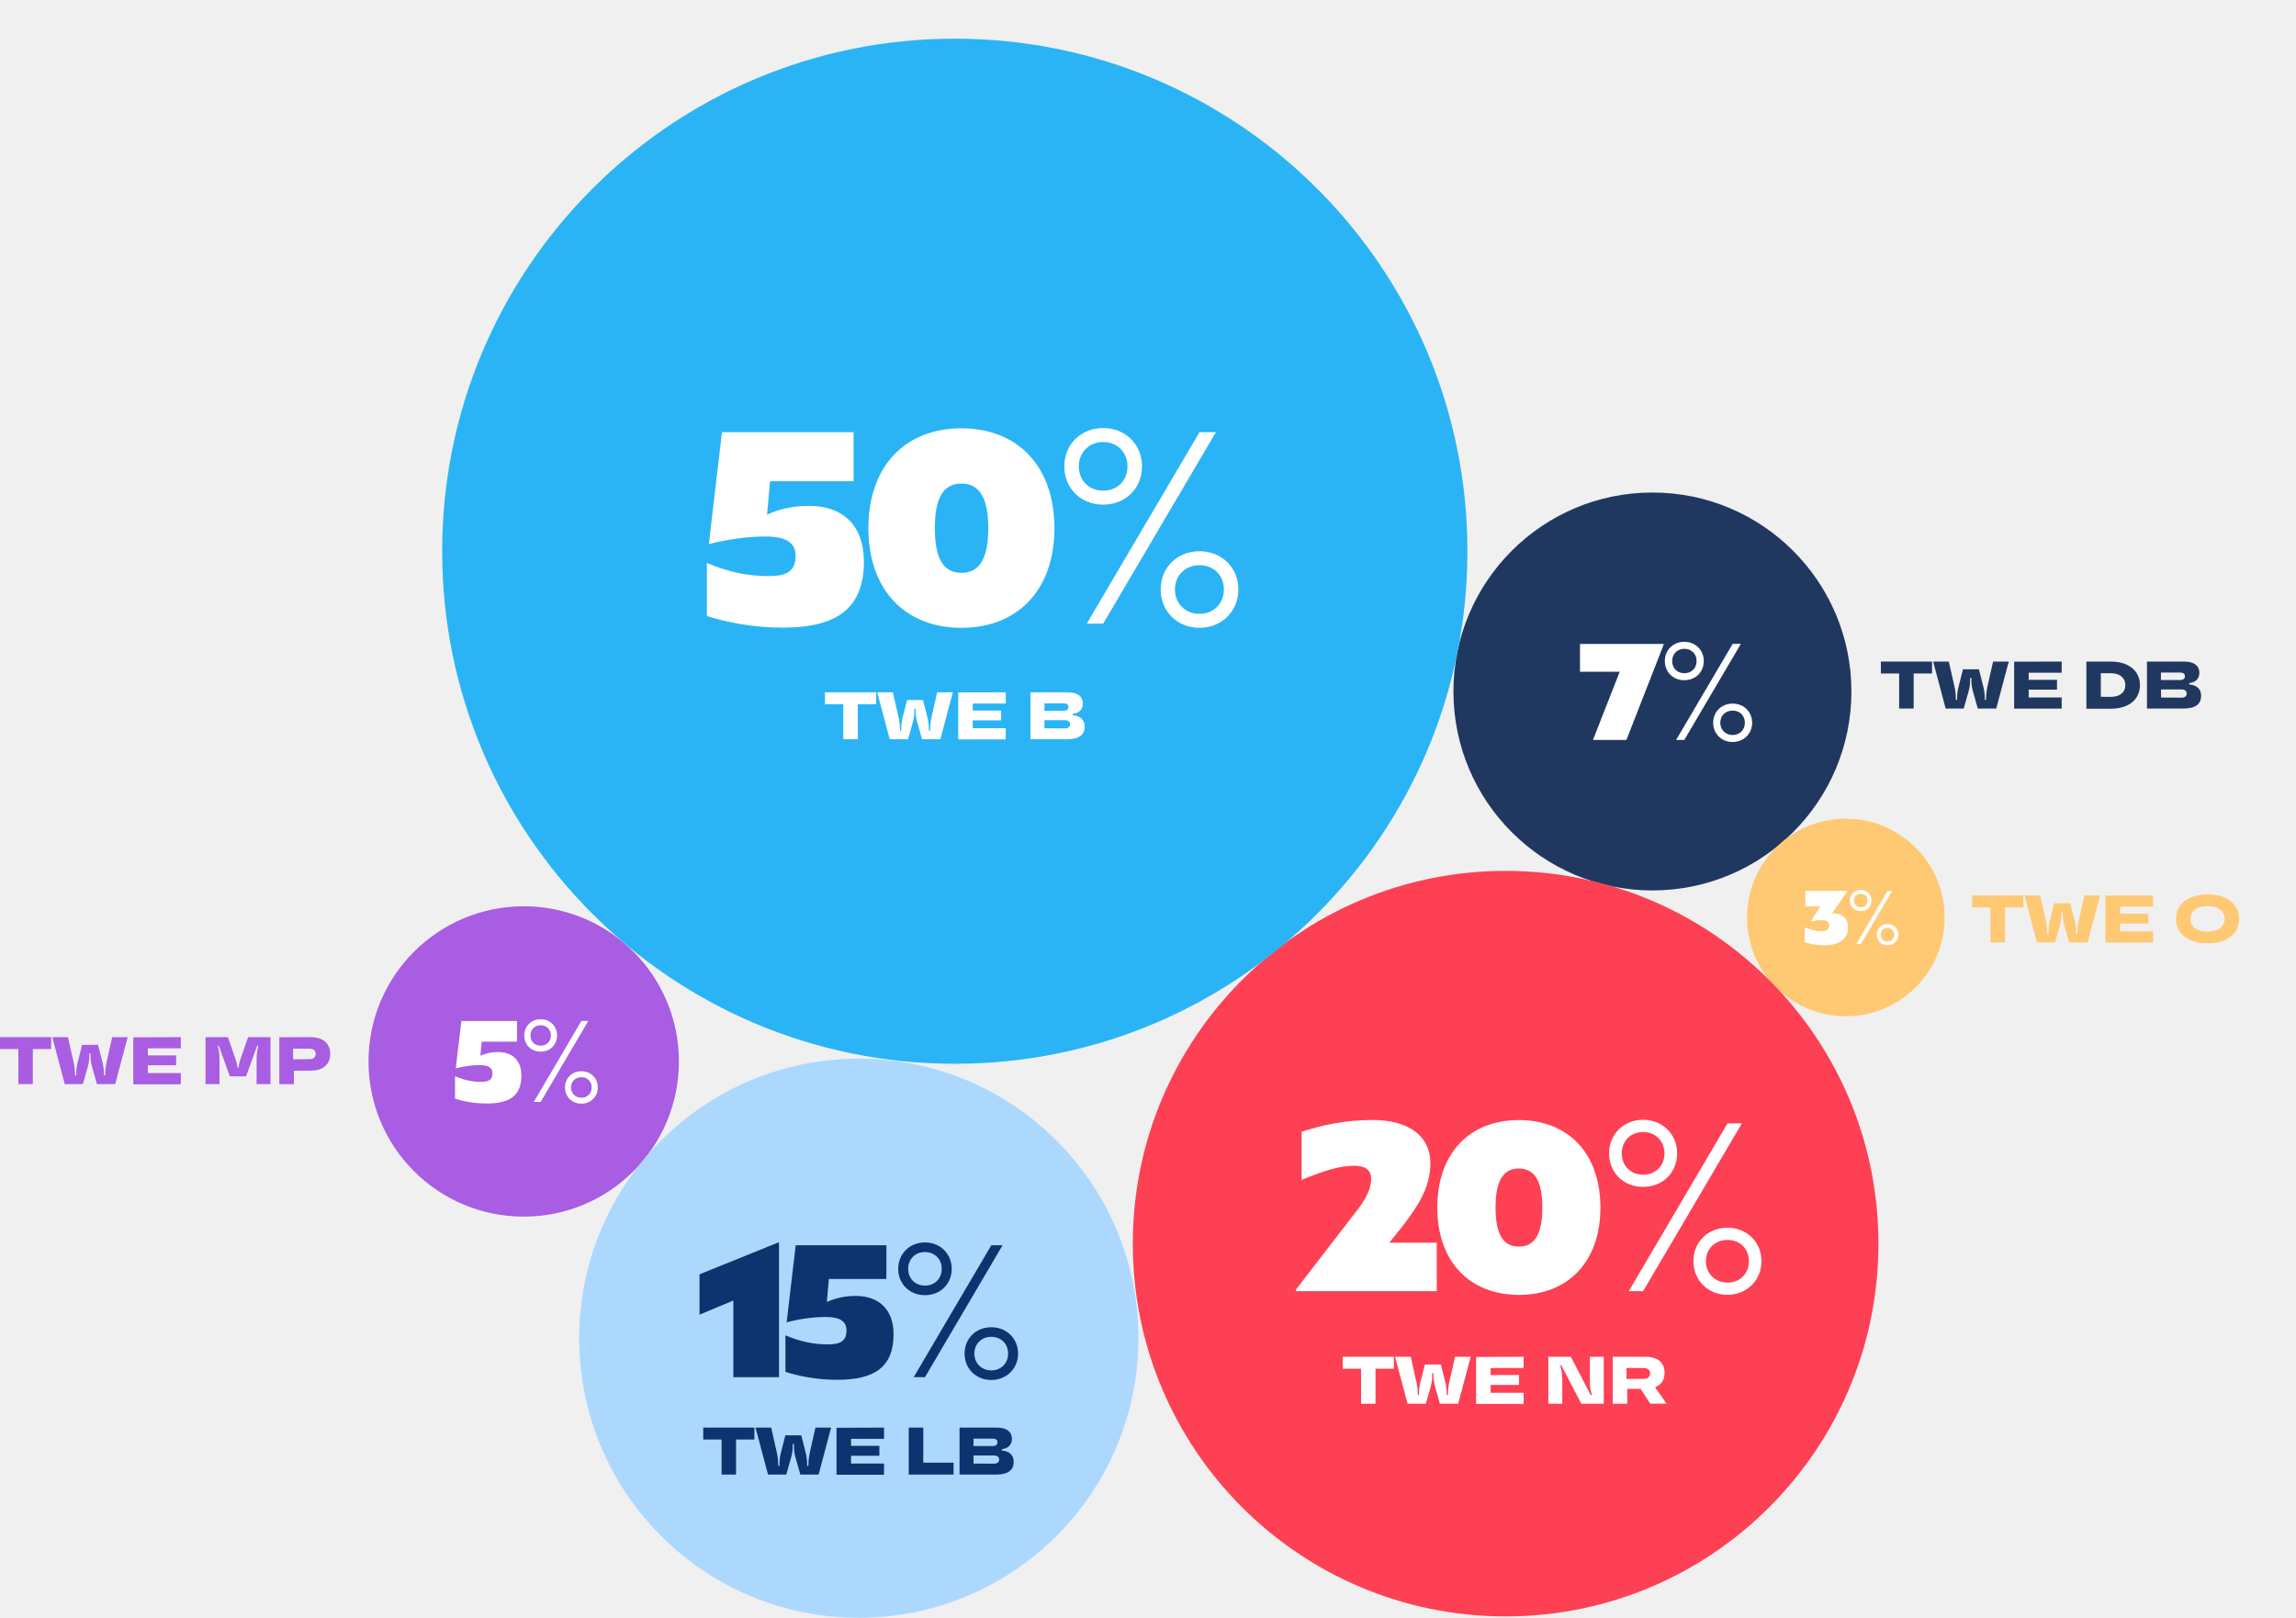
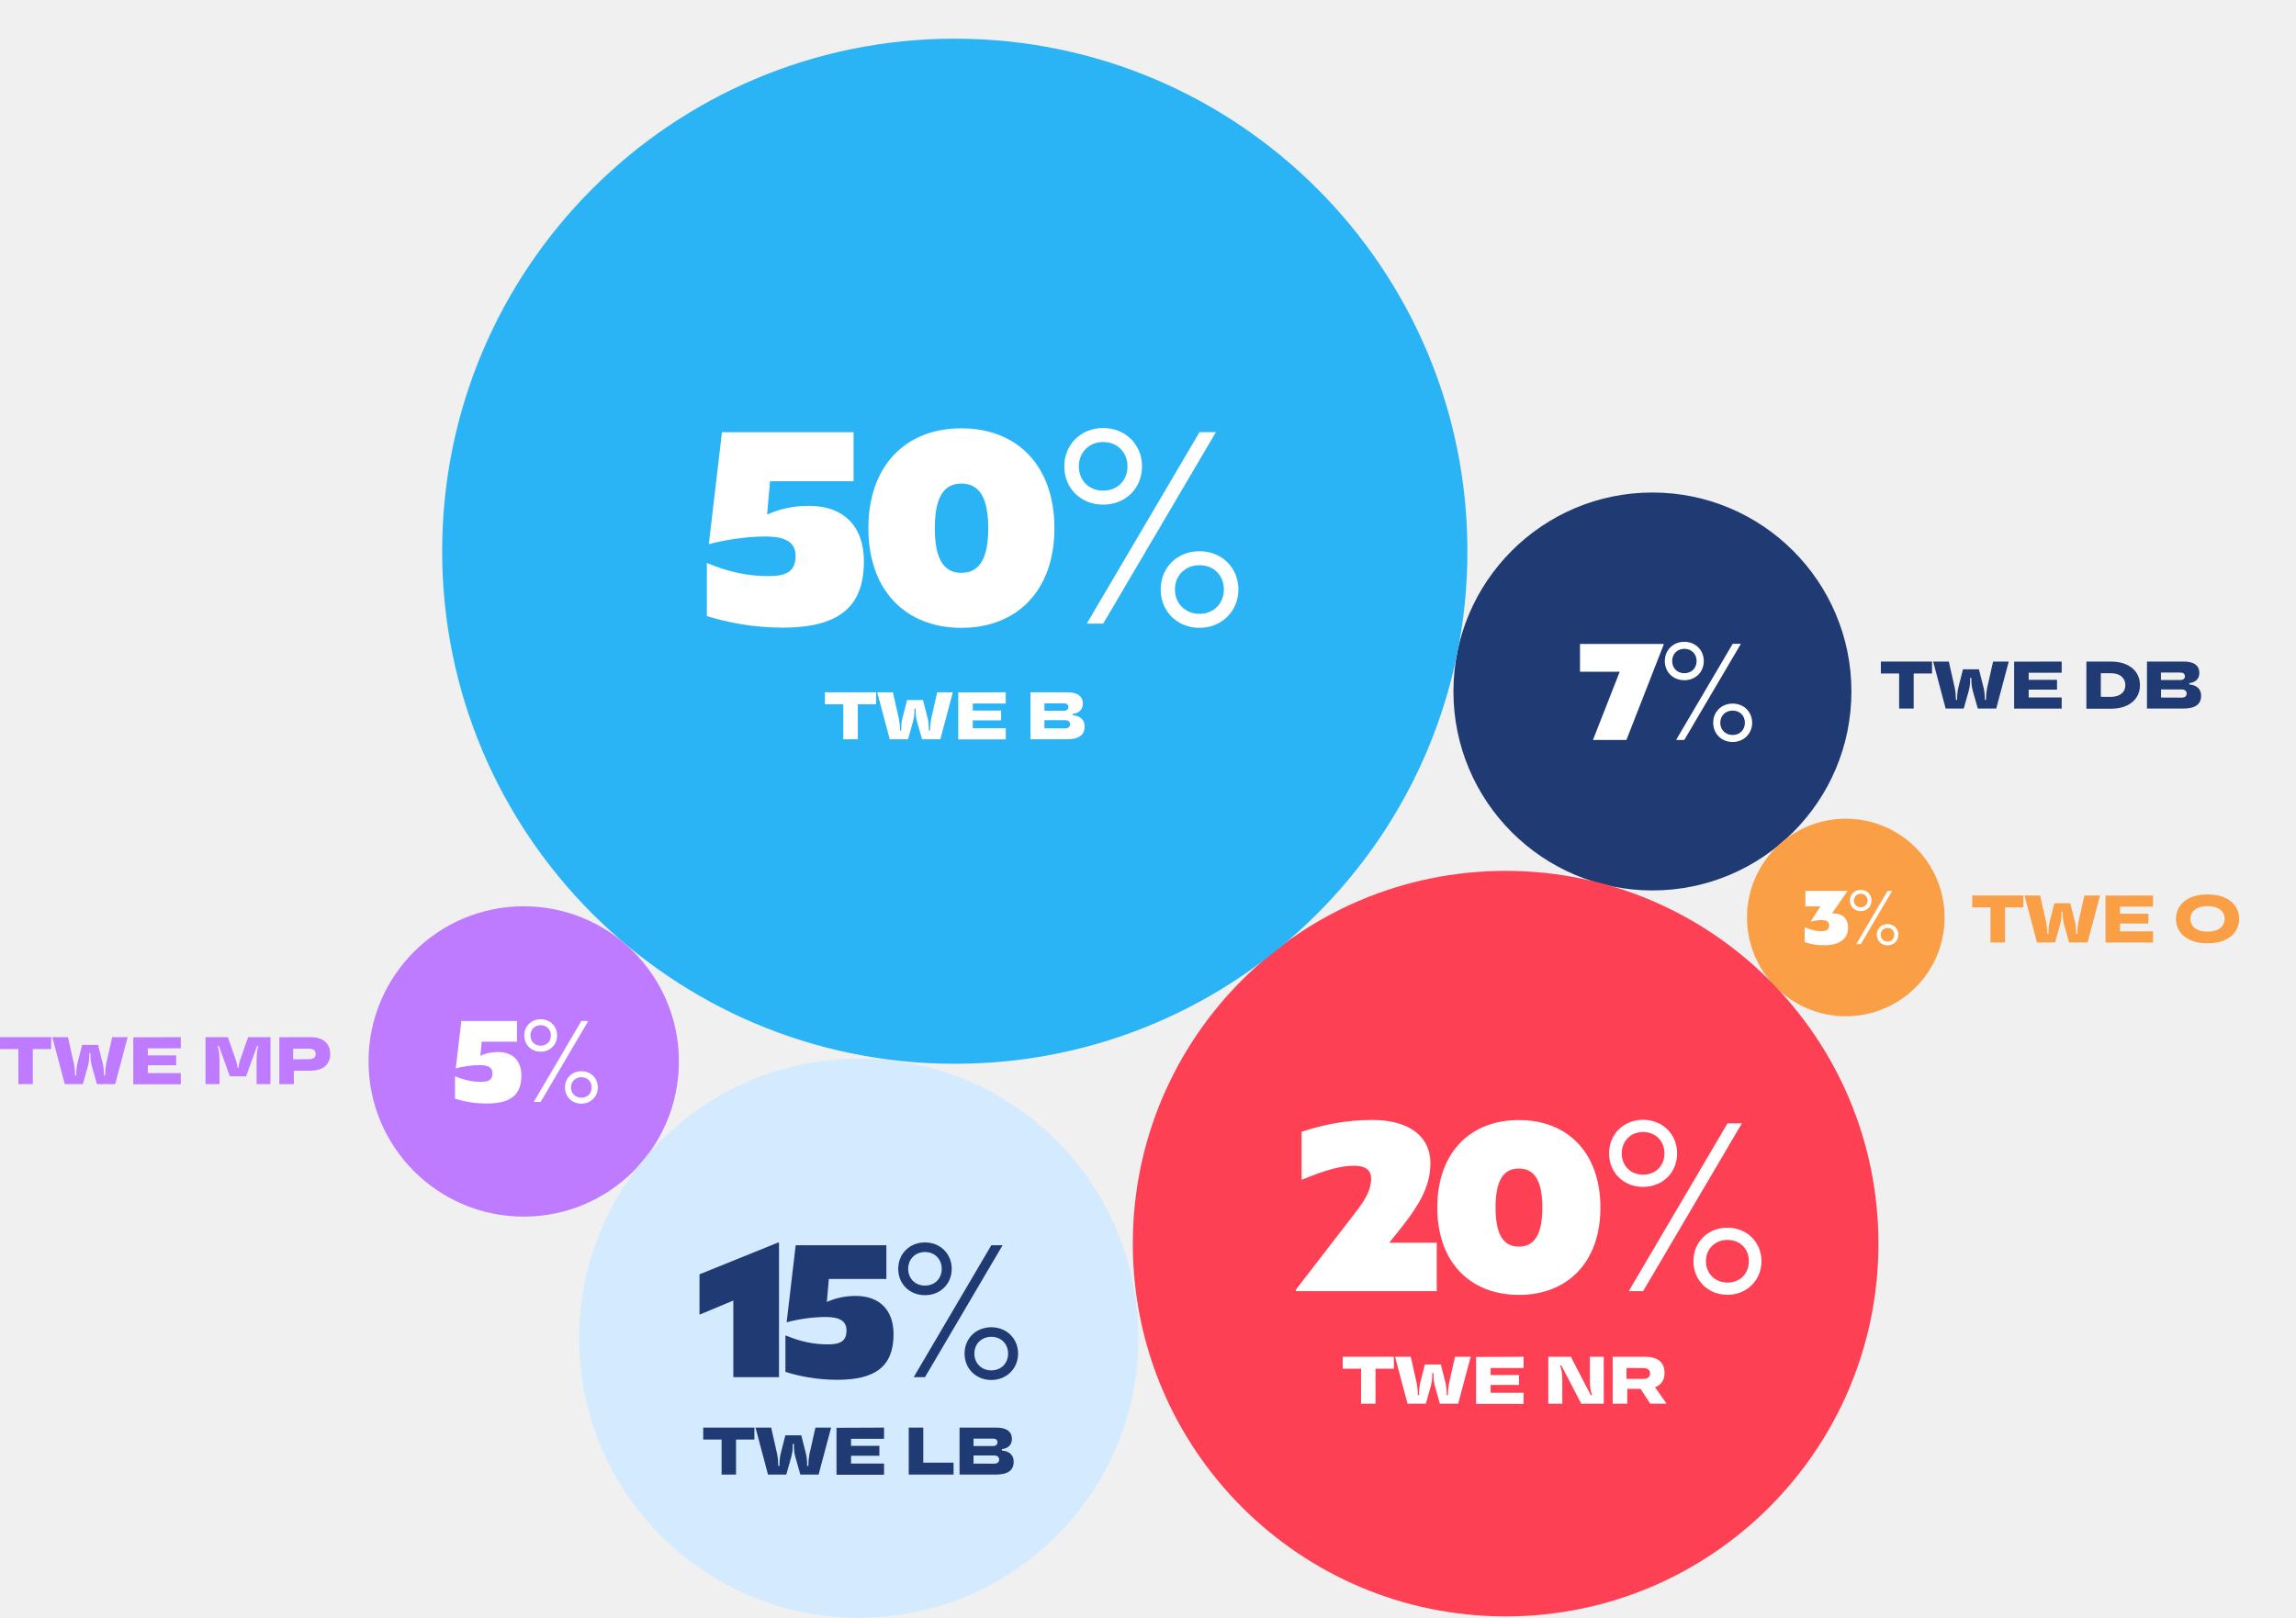
<svg xmlns="http://www.w3.org/2000/svg" version="1.1" id="Layer_1" x="0px" y="0px" viewBox="0 0 2463.4 1736" style="enable-background:new 0 0 2463.4 1736;" xml:space="preserve">
  <style type="text/css">
- 	.st0{fill:#203860;}
+ 	.st0{fill:#203A74;}
	.st1{fill:#FFFFFF;}
- 	.st2{fill:#FFC873;}
- 	.st3{fill:#A85DE2;}
+ 	.st2{fill:#FA9F46;}
+ 	.st3{fill:#BE7BFF;}
	.st4{fill:#FE4054;}
	.st5{fill:#2AB4F5;}
- 	.st6{fill:#ADD8FD;}
- 	.st7{fill:#0D346F;}
+ 	.st6{fill:#D4EBFF;}
</style>
  <g>
    <path class="st0" d="M1772.9,528.5L1772.9,528.5c117.9,0,213.5,95.6,213.5,213.5l0,0c0,117.9-95.6,213.5-213.5,213.5l0,0   c-117.9,0-213.5-95.6-213.5-213.5l0,0C1559.4,624.1,1655,528.5,1772.9,528.5z" />
    <g>
      <g>
        <path class="st1" d="M1737.8,720.8h-42.6V691h89.7v0.9L1745,794h-35.9L1737.8,720.8z" />
-         <path class="st1" d="M1786.2,709.3c0-11.6,8.8-20.6,20.9-20.6s20.9,9,20.9,20.6c0,11.8-8.8,20.6-20.9,20.6     S1786.2,721.1,1786.2,709.3z M1820.3,709.3c0-7.5-5.4-13.1-13.1-13.1c-7.7,0-13.1,5.6-13.1,13.1c0,7.7,5.4,13.1,13.1,13.1     C1814.8,722.4,1820.3,717,1820.3,709.3z M1859,690.9h8.8L1807.1,794h-8.8L1859,690.9z M1838.1,775.6c0-11.8,8.8-20.6,20.9-20.6     c11.9,0,20.9,8.8,20.9,20.6c0,11.6-9,20.6-20.9,20.6C1846.9,796.2,1838.1,787.2,1838.1,775.6z M1872.1,775.6     c0-7.7-5.4-13.1-13.1-13.1c-7.7,0-13.3,5.4-13.3,13.1c0,7.5,5.6,13.1,13.3,13.1C1866.7,788.7,1872.1,783.1,1872.1,775.6z" />
+         <path class="st1" d="M1786.2,709.3c0-11.6,8.8-20.6,20.9-20.6s20.9,9,20.9,20.6c0,11.8-8.8,20.6-20.9,20.6     S1786.2,721.1,1786.2,709.3z M1820.3,709.3c0-7.5-5.4-13.1-13.1-13.1s-13.1,5.6-13.1,13.1c0,7.7,5.4,13.1,13.1,13.1     C1814.8,722.4,1820.3,717,1820.3,709.3z M1859,690.9h8.8L1807.1,794h-8.8L1859,690.9z M1838.1,775.6c0-11.8,8.8-20.6,20.9-20.6     c11.9,0,20.9,8.8,20.9,20.6c0,11.6-9,20.6-20.9,20.6C1846.9,796.2,1838.1,787.2,1838.1,775.6z M1872.1,775.6     c0-7.7-5.4-13.1-13.1-13.1s-13.3,5.4-13.3,13.1c0,7.5,5.6,13.1,13.3,13.1C1866.7,788.7,1872.1,783.1,1872.1,775.6z" />
      </g>
    </g>
  </g>
  <g>
    <path class="st2" d="M1980.4,878.5L1980.4,878.5c58.5,0,106,47.5,106,106l0,0c0,58.5-47.5,106-106,106l0,0   c-58.5,0-106-47.5-106-106l0,0C1874.4,926,1921.9,878.5,1980.4,878.5z" />
    <g>
      <g>
-         <path class="st1" d="M1936.3,1010.9v-15.8c7.2,2.6,11.4,4.1,18,4.1c5.2,0,8.2-1.7,8.2-6.1c0-4.1-2.6-5.8-8.5-5.8     c-3.9,0-7.6,0.7-11.3,1.6l10.4-16.3h-16.1V956h44.9v0.5l-16.4,23.7l1.2-0.1c9.5,0,16.1,5,16.1,15.3c0,12.6-10.3,18.9-25,18.9     C1948.4,1014.3,1943.2,1013.2,1936.3,1010.9z" />
-         <path class="st1" d="M1984.8,966.3c0-6.4,4.9-11.4,11.6-11.4c6.7,0,11.6,5,11.6,11.4c0,6.5-4.9,11.4-11.6,11.4     C1989.7,977.7,1984.8,972.8,1984.8,966.3z M2003.7,966.3c0-4.2-3-7.3-7.3-7.3c-4.2,0-7.3,3.1-7.3,7.3c0,4.2,3,7.3,7.3,7.3     S2003.7,970.5,2003.7,966.3z M2025.2,956h4.9l-33.6,57.1h-4.9L2025.2,956z M2013.6,1003c0-6.5,4.9-11.4,11.6-11.4     c6.6,0,11.6,4.9,11.6,11.4c0,6.4-5,11.4-11.6,11.4C2018.5,1014.4,2013.6,1009.4,2013.6,1003z M2032.4,1003c0-4.2-3-7.3-7.3-7.3     c-4.2,0-7.3,3-7.3,7.3c0,4.2,3.1,7.3,7.3,7.3C2029.4,1010.3,2032.4,1007.2,2032.4,1003z" />
+         <path class="st1" d="M1936.3,1010.9v-15.8c7.2,2.6,11.4,4.1,18,4.1c5.2,0,8.2-1.7,8.2-6.1c0-4.1-2.6-5.8-8.5-5.8     c-3.9,0-7.6,0.7-11.3,1.6l10.4-16.3H1937V956h44.9v0.5l-16.4,23.7l1.2-0.1c9.5,0,16.1,5,16.1,15.3c0,12.6-10.3,18.9-25,18.9     C1948.4,1014.3,1943.2,1013.2,1936.3,1010.9z" />
+         <path class="st1" d="M1984.8,966.3c0-6.4,4.9-11.4,11.6-11.4s11.6,5,11.6,11.4c0,6.5-4.9,11.4-11.6,11.4     C1989.7,977.7,1984.8,972.8,1984.8,966.3z M2003.7,966.3c0-4.2-3-7.3-7.3-7.3c-4.2,0-7.3,3.1-7.3,7.3s3,7.3,7.3,7.3     S2003.7,970.5,2003.7,966.3z M2025.2,956h4.9l-33.6,57.1h-4.9L2025.2,956z M2013.6,1003c0-6.5,4.9-11.4,11.6-11.4     c6.6,0,11.6,4.9,11.6,11.4c0,6.4-5,11.4-11.6,11.4C2018.5,1014.4,2013.6,1009.4,2013.6,1003z M2032.4,1003c0-4.2-3-7.3-7.3-7.3     c-4.2,0-7.3,3-7.3,7.3c0,4.2,3.1,7.3,7.3,7.3C2029.4,1010.3,2032.4,1007.2,2032.4,1003z" />
      </g>
    </g>
  </g>
  <g>
    <path class="st3" d="M561.9,972.5L561.9,972.5c92,0,166.5,74.5,166.5,166.5l0,0c0,92-74.5,166.5-166.5,166.5l0,0   c-92,0-166.5-74.5-166.5-166.5l0,0C395.4,1047,470,972.5,561.9,972.5z" />
    <g>
      <g>
        <path class="st1" d="M488.2,1179v-24.1c10.1,4.2,18.9,6,27.9,6c8.3,0,12.2-2.2,12.3-8.9c0.1-6.3-4.3-9.1-13.8-9.1     c-8.4,0-18.1,1.5-25.6,3.5l6-50.8h59.7v22.2h-37.9l-1.4,15.1c4.6-2.1,10.9-4,19-4c15.6,0,25,9.2,25,25.2c0,21.2-12,30-37,30     C508.6,1184.2,497,1181.7,488.2,1179z" />
        <path class="st1" d="M562.5,1111.1c0-9.8,7.4-17.4,17.6-17.4s17.6,7.6,17.6,17.4c0,9.9-7.4,17.4-17.6,17.4     S562.5,1121,562.5,1111.1z M591.1,1111.1c0-6.3-4.6-11-11-11s-11,4.7-11,11c0,6.5,4.6,11,11,11S591.1,1117.5,591.1,1111.1z      M623.8,1095.5h7.4l-51.1,86.9h-7.4L623.8,1095.5z M606.2,1166.9c0-9.9,7.4-17.4,17.6-17.4c10.1,0,17.6,7.4,17.6,17.4     c0,9.8-7.6,17.4-17.6,17.4C613.6,1184.3,606.2,1176.7,606.2,1166.9z M634.8,1166.9c0-6.5-4.6-11-11-11s-11.2,4.6-11.2,11     c0,6.3,4.7,11,11.2,11S634.8,1173.3,634.8,1166.9z" />
      </g>
    </g>
  </g>
-   <path class="st4" d="M1615.4,934.5L1615.4,934.5c220.9,0,400,179.1,400,400v0c0,220.9-179.1,400-400,400h0  c-220.9,0-400-179.1-400-400v0C1215.4,1113.6,1394.5,934.5,1615.4,934.5z" />
+   <path class="st4" d="M1615.4,934.5L1615.4,934.5c220.9,0,400,179.1,400,400l0,0c0,220.9-179.1,400-400,400l0,0  c-220.9,0-400-179.1-400-400l0,0C1215.4,1113.6,1394.5,934.5,1615.4,934.5z" />
  <g>
    <path class="st1" d="M1390.3,1384l63.3-82.1c12.1-15.2,17.5-26,17.5-37.1c0-9-5.9-13.9-18-13.9c-14.2,0-29.9,4.1-56.6,15.2v-51.7   c22.6-7.2,46.8-12.6,75.9-12.6c39.6,0,62.3,17.8,62.3,46.3c0,25.2-12.4,44.8-29.3,66.9l-14.9,18.5h51v52h-151.1L1390.3,1384   L1390.3,1384z" />
-     <path class="st1" d="M1542.1,1295.8c0-58.7,35-93.9,87.5-93.9c52.5,0,87.5,35.3,87.5,93.9c0,58.4-35,93.7-87.5,93.7   C1577.1,1389.4,1542.1,1354.2,1542.1,1295.8z M1654.8,1295.8c0-27.5-7.7-41.9-25.2-41.9c-17.5,0-25,14.4-25,41.9   c0,27.5,7.5,41.9,25,41.9C1647.1,1337.7,1654.8,1323.3,1654.8,1295.8z" />
-     <path class="st1" d="M1726.4,1237.6c0-20.3,15.4-36,36.5-36c21.1,0,36.5,15.7,36.5,36c0,20.6-15.4,36-36.5,36   C1741.8,1273.6,1726.4,1258.2,1726.4,1237.6z M1785.8,1237.6c0-13.1-9.5-22.9-22.9-22.9c-13.4,0-22.9,9.8-22.9,22.9   c0,13.4,9.5,22.9,22.9,22.9C1776.3,1260.5,1785.8,1251,1785.8,1237.6z M1853.5,1205.4h15.4l-106,180.1h-15.4L1853.5,1205.4z    M1816.9,1353.4c0-20.6,15.4-36,36.5-36c20.8,0,36.5,15.4,36.5,36c0,20.3-15.7,36-36.5,36   C1832.4,1389.4,1816.9,1373.7,1816.9,1353.4z M1876.4,1353.4c0-13.4-9.5-22.9-22.9-22.9c-13.4,0-23.2,9.5-23.2,22.9   c0,13.1,9.8,22.9,23.2,22.9C1866.9,1376.3,1876.4,1366.5,1876.4,1353.4z" />
+     <path class="st1" d="M1542.1,1295.8c0-58.7,35-93.9,87.5-93.9s87.5,35.3,87.5,93.9c0,58.4-35,93.7-87.5,93.7   C1577.1,1389.4,1542.1,1354.2,1542.1,1295.8z M1654.8,1295.8c0-27.5-7.7-41.9-25.2-41.9s-25,14.4-25,41.9s7.5,41.9,25,41.9   C1647.1,1337.7,1654.8,1323.3,1654.8,1295.8z" />
+     <path class="st1" d="M1726.4,1237.6c0-20.3,15.4-36,36.5-36s36.5,15.7,36.5,36c0,20.6-15.4,36-36.5,36S1726.4,1258.2,1726.4,1237.6   z M1785.8,1237.6c0-13.1-9.5-22.9-22.9-22.9s-22.9,9.8-22.9,22.9c0,13.4,9.5,22.9,22.9,22.9S1785.8,1251,1785.8,1237.6z    M1853.5,1205.4h15.4l-106,180.1h-15.4L1853.5,1205.4z M1816.9,1353.4c0-20.6,15.4-36,36.5-36c20.8,0,36.5,15.4,36.5,36   c0,20.3-15.7,36-36.5,36C1832.4,1389.4,1816.9,1373.7,1816.9,1353.4z M1876.4,1353.4c0-13.4-9.5-22.9-22.9-22.9   s-23.2,9.5-23.2,22.9c0,13.1,9.8,22.9,23.2,22.9C1866.9,1376.3,1876.4,1366.5,1876.4,1353.4z" />
  </g>
  <g>
    <g>
      <path class="st0" d="M2053.2,760.3h-15.6v-37.6H2018v-12.8h54.9v12.8h-19.7V760.3z" />
      <path class="st0" d="M2087.5,760.3l-13.4-50.4h16.8l6.5,28.8c0.7,3.8,1.1,7.7,1.1,11.6v0.7h1.3v-0.7c0-4.5,0.4-8.4,1.1-11.6    l5.2-20.5h17.1l5.2,20.5c0.7,3.2,1.1,7.1,1.1,11.6v0.7h1.3v-0.7c0-3.9,0.4-7.8,1.1-11.6l6.5-28.8h16.8l-13.4,50.4H2122l-5.3-18.7    c-0.7-2.6-1.1-4.8-1.3-6.4c-0.2-1.6-0.3-4.1-0.3-7.5v-0.3h-1.3v0.3c0,3.4-0.1,5.8-0.3,7.5c-0.2,1.6-0.6,3.7-1.3,6.4l-5.3,18.7    H2087.5z" />
-       <path class="st0" d="M2212,709.9v12h-35.4v7.6h30.4V740h-30.4v8.4h35.4v12h-51v-50.4L2212,709.9L2212,709.9z" />
-       <path class="st0" d="M2238.5,760.3v-50.4h26.1c6.7,0,12.4,1.1,17.1,3.3c4.7,2.2,8.3,5.2,10.7,9c2.4,3.8,3.6,8.1,3.6,13    c0,4.8-1.2,9.2-3.6,13c-2.4,3.8-6,6.8-10.7,9c-4.7,2.2-10.4,3.3-17.1,3.3H2238.5z M2264.5,747.8c5,0,8.9-1.2,11.7-3.5    s4.1-5.4,4.1-9.2c0-3.8-1.4-6.9-4.1-9.2c-2.7-2.3-6.6-3.5-11.7-3.5H2254v25.3L2264.5,747.8L2264.5,747.8z" />
-       <path class="st0" d="M2349,734.5c4.1,0.3,7.2,1.6,9.4,3.7c2.2,2.1,3.2,4.9,3.2,8.4c0,9.1-6.3,13.7-18.9,13.7h-39.2v-50.4h39.5    c5.6,0,9.8,1.1,12.6,3.2c2.8,2.2,4.1,5.1,4.1,8.8c0,3.1-0.9,5.7-2.8,7.6c-1.9,2-4.5,3.1-8,3.5L2349,734.5L2349,734.5L2349,734.5z     M2318.5,721.7v8h20.6c1.7,0,3-0.4,3.8-1.1c0.9-0.7,1.3-1.7,1.3-3c0-1.2-0.4-2.2-1.3-2.9c-0.9-0.7-2.1-1-3.8-1L2318.5,721.7    L2318.5,721.7z M2340.6,748.6c1.8,0,3.2-0.4,4.1-1.2c0.9-0.8,1.4-1.8,1.4-3.2c0-1.4-0.5-2.5-1.4-3.2c-0.9-0.8-2.3-1.2-4.1-1.2h-22    v8.7L2340.6,748.6L2340.6,748.6z" />
+       <path class="st0" d="M2212,709.9v12h-35.4v7.6h30.4V740h-30.4v8.4h35.4v12h-51V710L2212,709.9L2212,709.9z" />
+       <path class="st0" d="M2238.5,760.3v-50.4h26.1c6.7,0,12.4,1.1,17.1,3.3c4.7,2.2,8.3,5.2,10.7,9s3.6,8.1,3.6,13    c0,4.8-1.2,9.2-3.6,13c-2.4,3.8-6,6.8-10.7,9s-10.4,3.3-17.1,3.3h-26.1V760.3z M2264.5,747.8c5,0,8.9-1.2,11.7-3.5    s4.1-5.4,4.1-9.2s-1.4-6.9-4.1-9.2c-2.7-2.3-6.6-3.5-11.7-3.5H2254v25.3L2264.5,747.8L2264.5,747.8z" />
+       <path class="st0" d="M2349,734.5c4.1,0.3,7.2,1.6,9.4,3.7c2.2,2.1,3.2,4.9,3.2,8.4c0,9.1-6.3,13.7-18.9,13.7h-39.2v-50.4h39.5    c5.6,0,9.8,1.1,12.6,3.2c2.8,2.2,4.1,5.1,4.1,8.8c0,3.1-0.9,5.7-2.8,7.6c-1.9,2-4.5,3.1-8,3.5L2349,734.5L2349,734.5L2349,734.5z     M2318.5,721.7v8h20.6c1.7,0,3-0.4,3.8-1.1c0.9-0.7,1.3-1.7,1.3-3c0-1.2-0.4-2.2-1.3-2.9c-0.9-0.7-2.1-1-3.8-1H2318.5    L2318.5,721.7z M2340.6,748.6c1.8,0,3.2-0.4,4.1-1.2c0.9-0.8,1.4-1.8,1.4-3.2s-0.5-2.5-1.4-3.2c-0.9-0.8-2.3-1.2-4.1-1.2h-22v8.7    L2340.6,748.6L2340.6,748.6z" />
    </g>
  </g>
  <g>
    <path class="st3" d="M35.2,1163.3H19.7v-37.6H0v-12.8h54.9v12.8H35.2V1163.3z" />
    <path class="st3" d="M69.5,1163.3l-13.4-50.4h16.8l6.5,28.8c0.7,3.8,1.1,7.7,1.1,11.6v0.7h1.3v-0.7c0-4.5,0.4-8.4,1.1-11.6   l5.2-20.5h17.1l5.2,20.5c0.7,3.2,1.1,7.1,1.1,11.6v0.7h1.3v-0.7c0-3.9,0.4-7.8,1.1-11.6l6.5-28.8H137l-13.4,50.4H104l-5.3-18.7   c-0.7-2.6-1.1-4.8-1.3-6.4c-0.2-1.6-0.3-4.1-0.3-7.5v-0.3h-1.3v0.3c0,3.4-0.1,5.8-0.3,7.5c-0.2,1.6-0.6,3.7-1.3,6.4l-5.3,18.7H69.5   z" />
-     <path class="st3" d="M194,1112.9v12h-35.4v7.6h30.4v10.6h-30.4v8.4H194v12h-51v-50.4L194,1112.9L194,1112.9L194,1112.9z" />
-     <path class="st3" d="M220.5,1163.3v-50.4h24l8.6,24.7c1.1,3.6,1.6,6.1,1.6,7.4v0.7h1.3v-0.7c0-1.3,0.5-3.8,1.6-7.4l8.6-24.7h24   v50.4h-14.9V1138c0-3.6,0.2-6.6,0.5-9c0.3-2.4,0.8-4.6,1.4-6.8h-1.3L264,1155h-17.4l-11.8-32.8h-1.3c0.7,2.3,1.2,4.6,1.5,6.9   c0.3,2.3,0.5,5.3,0.5,8.9v25.3H220.5z" />
-     <path class="st3" d="M332.6,1112.9c7.2,0,12.6,1.6,16.2,4.8c3.6,3.2,5.5,7.6,5.5,13.2c0,5.6-1.8,10-5.5,13.2   c-3.6,3.2-9,4.8-16.2,4.8h-17.3v14.5h-15.6v-50.4L332.6,1112.9L332.6,1112.9z M331.9,1136.5c2.3,0,4-0.5,5.1-1.5   c1.2-1,1.7-2.4,1.7-4.1c0-1.7-0.6-3.1-1.7-4.1c-1.2-1-2.9-1.5-5.1-1.5h-17.4v11.4L331.9,1136.5L331.9,1136.5z" />
+     <path class="st3" d="M194,1112.9v12h-35.4v7.6H189v10.6h-30.4v8.4H194v12h-51v-50.4L194,1112.9L194,1112.9L194,1112.9z" />
+     <path class="st3" d="M220.5,1163.3v-50.4h24l8.6,24.7c1.1,3.6,1.6,6.1,1.6,7.4v0.7h1.3v-0.7c0-1.3,0.5-3.8,1.6-7.4l8.6-24.7h24   v50.4h-14.9V1138c0-3.6,0.2-6.6,0.5-9s0.8-4.6,1.4-6.8h-1.3L264,1155h-17.4l-11.8-32.8h-1.3c0.7,2.3,1.2,4.6,1.5,6.9   s0.5,5.3,0.5,8.9v25.3H220.5z" />
+     <path class="st3" d="M332.6,1112.9c7.2,0,12.6,1.6,16.2,4.8c3.6,3.2,5.5,7.6,5.5,13.2s-1.8,10-5.5,13.2c-3.6,3.2-9,4.8-16.2,4.8   h-17.3v14.5h-15.6V1113L332.6,1112.9L332.6,1112.9z M331.9,1136.5c2.3,0,4-0.5,5.1-1.5c1.2-1,1.7-2.4,1.7-4.1s-0.6-3.1-1.7-4.1   c-1.2-1-2.9-1.5-5.1-1.5h-17.4v11.4L331.9,1136.5L331.9,1136.5z" />
  </g>
  <g>
-     <path class="st1" d="M1475.9,1506.3h-15.6v-37.6h-19.7v-12.8h54.9v12.8h-19.7V1506.3z" />
+     <path class="st1" d="M1475.9,1506.3h-15.6v-37.6h-19.7v-12.8h54.9v12.8h-19.7v37.6H1475.9z" />
    <path class="st1" d="M1510.2,1506.3l-13.4-50.4h16.8l6.5,28.8c0.7,3.8,1.1,7.7,1.1,11.6v0.7h1.3v-0.7c0-4.5,0.4-8.4,1.1-11.6   l5.2-20.5h17.1l5.2,20.5c0.7,3.2,1.1,7.1,1.1,11.6v0.7h1.3v-0.7c0-3.9,0.4-7.8,1.1-11.6l6.5-28.8h16.8l-13.4,50.4h-19.6l-5.3-18.7   c-0.7-2.6-1.1-4.8-1.3-6.4c-0.2-1.6-0.3-4.1-0.3-7.5v-0.3h-1.3v0.3c0,3.4-0.1,5.8-0.3,7.5c-0.2,1.6-0.6,3.7-1.3,6.4l-5.3,18.7   H1510.2z" />
    <path class="st1" d="M1634.7,1455.9v12h-35.4v7.6h30.4v10.6h-30.4v8.4h35.4v12h-51v-50.4L1634.7,1455.9L1634.7,1455.9z" />
-     <path class="st1" d="M1661.2,1506.3v-50.4h24.2l21.3,41.1h1.4c-0.7-2.1-1.3-4.3-1.7-6.5c-0.4-2.2-0.6-4.9-0.6-8.1v-26.5h14.9v50.4   h-24.1l-21.4-41.1h-1.3c0.7,2.2,1.3,4.4,1.7,6.6c0.4,2.2,0.6,4.9,0.6,8v26.5L1661.2,1506.3L1661.2,1506.3z" />
-     <path class="st1" d="M1770.6,1506.3l-10.4-16h-14.3v16h-15.6v-50.4h34.5c7.1,0,12.4,1.5,15.9,4.5c3.5,3,5.2,7.2,5.2,12.7   c0,3.8-0.8,7-2.5,9.6c-1.7,2.6-4.2,4.6-7.7,5.9l12.4,17.6H1770.6z M1745.1,1467.9v11.7h18.2c2.4,0,4.1-0.5,5.3-1.6   c1.2-1.1,1.8-2.5,1.8-4.2c0-1.8-0.6-3.2-1.8-4.2c-1.2-1.1-3-1.6-5.3-1.6L1745.1,1467.9L1745.1,1467.9z" />
+     <path class="st1" d="M1661.2,1506.3v-50.4h24.2l21.3,41.1h1.4c-0.7-2.1-1.3-4.3-1.7-6.5c-0.4-2.2-0.6-4.9-0.6-8.1v-26.5h14.9v50.4   h-24.1l-21.4-41.1h-1.3c0.7,2.2,1.3,4.4,1.7,6.6c0.4,2.2,0.6,4.9,0.6,8v26.5H1661.2L1661.2,1506.3z" />
+     <path class="st1" d="M1770.6,1506.3l-10.4-16h-14.3v16h-15.6v-50.4h34.5c7.1,0,12.4,1.5,15.9,4.5s5.2,7.2,5.2,12.7   c0,3.8-0.8,7-2.5,9.6s-4.2,4.6-7.7,5.9l12.4,17.6h-17.5V1506.3z M1745.1,1467.9v11.7h18.2c2.4,0,4.1-0.5,5.3-1.6   c1.2-1.1,1.8-2.5,1.8-4.2c0-1.8-0.6-3.2-1.8-4.2c-1.2-1.1-3-1.6-5.3-1.6L1745.1,1467.9L1745.1,1467.9z" />
  </g>
  <g>
-     <path class="st5" d="M1024.4,41.5L1024.4,41.5c303.8,0,550,246.2,550,550v0c0,303.8-246.2,550-550,550h0   c-303.8,0-550-246.2-550-550v0C474.4,287.7,720.7,41.5,1024.4,41.5z" />
+     <path class="st5" d="M1024.4,41.5L1024.4,41.5c303.8,0,550,246.2,550,550l0,0c0,303.8-246.2,550-550,550l0,0   c-303.8,0-550-246.2-550-550l0,0C474.4,287.7,720.7,41.5,1024.4,41.5z" />
    <g>
      <g>
        <path class="st1" d="M758.4,661.1v-57c23.8,10,44.6,14.1,66.1,14.1c19.7,0,28.8-5.3,29.1-21.1c0.3-15-10.3-21.4-32.6-21.4     c-20,0-42.9,3.5-60.5,8.2l14.1-120.1h141.2v52.6h-89.6l-3.2,35.8c10.9-5,25.8-9.4,44.9-9.4c37,0,59,21.7,59,59.6     c0,50.2-28.5,71.1-87.5,71.1C806.6,673.4,779.3,667.5,758.4,661.1z" />
-         <path class="st1" d="M931.7,566.8c0-67,39.9-107.2,99.8-107.2c59.9,0,99.8,40.2,99.8,107.2c0,66.7-39.9,106.9-99.8,106.9     C971.6,673.7,931.7,633.5,931.7,566.8z M1060.3,566.8c0-31.4-8.8-47.9-28.8-47.9c-20,0-28.5,16.4-28.5,47.9     c0,31.4,8.5,47.9,28.5,47.9C1051.5,614.7,1060.3,598.2,1060.3,566.8z" />
+         <path class="st1" d="M931.7,566.8c0-67,39.9-107.2,99.8-107.2c59.9,0,99.8,40.2,99.8,107.2c0,66.7-39.9,106.9-99.8,106.9     S931.7,633.5,931.7,566.8z M1060.3,566.8c0-31.4-8.8-47.9-28.8-47.9s-28.5,16.4-28.5,47.9c0,31.4,8.5,47.9,28.5,47.9     S1060.3,598.2,1060.3,566.8z" />
        <path class="st1" d="M1141.9,500.4c0-23.2,17.6-41.1,41.7-41.1s41.7,17.9,41.7,41.1c0,23.5-17.6,41.1-41.7,41.1     S1141.9,523.9,1141.9,500.4z M1209.7,500.4c0-15-10.9-26.1-26.1-26.1s-26.1,11.2-26.1,26.1c0,15.3,10.9,26.1,26.1,26.1     S1209.7,515.7,1209.7,500.4z M1287,463.7h17.6l-121,205.5H1166L1287,463.7z M1245.3,632.6c0-23.5,17.6-41.1,41.7-41.1     c23.8,0,41.7,17.6,41.7,41.1c0,23.2-17.9,41.1-41.7,41.1C1262.9,673.7,1245.3,655.8,1245.3,632.6z M1313.1,632.6     c0-15.3-10.9-26.1-26.1-26.1s-26.4,10.9-26.4,26.1c0,15,11.2,26.1,26.4,26.1S1313.1,647.5,1313.1,632.6z" />
      </g>
    </g>
  </g>
  <g>
    <path class="st1" d="M920.4,793.3h-15.6v-37.6h-19.7v-12.8H940v12.8h-19.7L920.4,793.3L920.4,793.3z" />
    <path class="st1" d="M954.6,793.3l-13.4-50.4H958l6.5,28.8c0.7,3.8,1.1,7.7,1.1,11.6v0.7h1.3v-0.7c0-4.5,0.4-8.4,1.1-11.6l5.2-20.5   h17.1l5.2,20.5c0.7,3.2,1.1,7.1,1.1,11.6v0.7h1.3v-0.7c0-3.9,0.4-7.8,1.1-11.6l6.5-28.8h16.8l-13.4,50.4h-19.6l-5.3-18.7   c-0.7-2.6-1.1-4.8-1.3-6.4c-0.2-1.6-0.3-4.1-0.3-7.5v-0.3h-1.3v0.3c0,3.4-0.1,5.8-0.3,7.5c-0.2,1.6-0.6,3.7-1.3,6.4l-5.3,18.7   H954.6z" />
-     <path class="st1" d="M1079.1,742.9v12h-35.4v7.6h30.4V773h-30.4v8.4h35.4v12h-51v-50.4L1079.1,742.9L1079.1,742.9z" />
-     <path class="st1" d="M1151.1,767.5c4.1,0.3,7.2,1.6,9.4,3.7c2.2,2.1,3.2,4.9,3.2,8.4c0,9.1-6.3,13.7-18.9,13.7h-39.2v-50.4h39.5   c5.6,0,9.8,1.1,12.6,3.2c2.8,2.2,4.1,5.1,4.1,8.8c0,3.1-0.9,5.7-2.8,7.6c-1.9,2-4.5,3.1-8,3.5L1151.1,767.5L1151.1,767.5z    M1120.6,754.7v8h20.6c1.7,0,3-0.4,3.8-1.1c0.9-0.7,1.3-1.7,1.3-3c0-1.2-0.4-2.2-1.3-2.9c-0.9-0.7-2.1-1-3.8-1L1120.6,754.7   L1120.6,754.7z M1142.6,781.6c1.8,0,3.2-0.4,4.1-1.2c0.9-0.8,1.4-1.8,1.4-3.2c0-1.4-0.5-2.5-1.4-3.2c-0.9-0.8-2.3-1.2-4.1-1.2h-22   v8.7L1142.6,781.6L1142.6,781.6z" />
+     <path class="st1" d="M1079.1,742.9v12h-35.4v7.6h30.4V773h-30.4v8.4h35.4v12h-51V743L1079.1,742.9L1079.1,742.9z" />
+     <path class="st1" d="M1151.1,767.5c4.1,0.3,7.2,1.6,9.4,3.7c2.2,2.1,3.2,4.9,3.2,8.4c0,9.1-6.3,13.7-18.9,13.7h-39.2v-50.4h39.5   c5.6,0,9.8,1.1,12.6,3.2c2.8,2.2,4.1,5.1,4.1,8.8c0,3.1-0.9,5.7-2.8,7.6c-1.9,2-4.5,3.1-8,3.5L1151.1,767.5L1151.1,767.5z    M1120.6,754.7v8h20.6c1.7,0,3-0.4,3.8-1.1c0.9-0.7,1.3-1.7,1.3-3c0-1.2-0.4-2.2-1.3-2.9s-2.1-1-3.8-1H1120.6L1120.6,754.7z    M1142.6,781.6c1.8,0,3.2-0.4,4.1-1.2s1.4-1.8,1.4-3.2s-0.5-2.5-1.4-3.2c-0.9-0.8-2.3-1.2-4.1-1.2h-22v8.7L1142.6,781.6   L1142.6,781.6z" />
  </g>
  <g>
-     <path class="st6" d="M921.4,1136L921.4,1136c165.7,0,300,134.3,300,300l0,0c0,165.7-134.3,300-300,300h0   c-165.7,0-300-134.3-300-300l0,0C621.4,1270.3,755.7,1136,921.4,1136z" />
+     <path class="st6" d="M921.4,1136L921.4,1136c165.7,0,300,134.3,300,300l0,0c0,165.7-134.3,300-300,300l0,0   c-165.7,0-300-134.3-300-300l0,0C621.4,1270.3,755.7,1136,921.4,1136z" />
    <g>
-       <path class="st7" d="M786.9,1395.5l-36.4,15.2v-43.3l84.1-34h1.2v144.4h-49V1395.5z" />
-       <path class="st7" d="M842.7,1472.1v-39.2c16.4,6.9,30.7,9.7,45.5,9.7c13.6,0,19.8-3.6,20-14.6c0.2-10.3-7.1-14.8-22.5-14.8    c-13.8,0-29.5,2.4-41.7,5.7l9.7-82.7h97.3v36.2h-61.7l-2.2,24.7c7.5-3.4,17.8-6.5,30.9-6.5c25.5,0,40.7,15,40.7,41.1    c0,34.6-19.6,48.9-60.3,48.9C875.9,1480.6,857.1,1476.6,842.7,1472.1z" />
-       <path class="st7" d="M963.7,1361.5c0-16,12.1-28.3,28.7-28.3s28.7,12.3,28.7,28.3c0,16.2-12.1,28.3-28.7,28.3    S963.7,1377.7,963.7,1361.5z M1010.4,1361.5c0-10.3-7.5-18-18-18s-18,7.7-18,18c0,10.5,7.5,18,18,18S1010.4,1372,1010.4,1361.5z     M1063.6,1336.2h12.1l-83.3,141.6h-12.1L1063.6,1336.2z M1034.9,1452.5c0-16.2,12.1-28.3,28.7-28.3c16.4,0,28.7,12.1,28.7,28.3    c0,16-12.3,28.3-28.7,28.3C1047,1480.8,1034.9,1468.5,1034.9,1452.5z M1081.6,1452.5c0-10.5-7.5-18-18-18s-18.2,7.5-18.2,18    c0,10.3,7.7,18,18.2,18S1081.6,1462.8,1081.6,1452.5z" />
+       <path class="st0" d="M786.9,1395.5l-36.4,15.2v-43.3l84.1-34h1.2v144.4h-49v-82.3H786.9z" />
+       <path class="st0" d="M842.7,1472.1v-39.2c16.4,6.9,30.7,9.7,45.5,9.7c13.6,0,19.8-3.6,20-14.6c0.2-10.3-7.1-14.8-22.5-14.8    c-13.8,0-29.5,2.4-41.7,5.7l9.7-82.7H951v36.2h-61.7l-2.2,24.7c7.5-3.4,17.8-6.5,30.9-6.5c25.5,0,40.7,15,40.7,41.1    c0,34.6-19.6,48.9-60.3,48.9C875.9,1480.6,857.1,1476.6,842.7,1472.1z" />
+       <path class="st0" d="M963.7,1361.5c0-16,12.1-28.3,28.7-28.3s28.7,12.3,28.7,28.3c0,16.2-12.1,28.3-28.7,28.3    S963.7,1377.7,963.7,1361.5z M1010.4,1361.5c0-10.3-7.5-18-18-18s-18,7.7-18,18c0,10.5,7.5,18,18,18S1010.4,1372,1010.4,1361.5z     M1063.6,1336.2h12.1l-83.3,141.6h-12.1L1063.6,1336.2z M1034.9,1452.5c0-16.2,12.1-28.3,28.7-28.3c16.4,0,28.7,12.1,28.7,28.3    c0,16-12.3,28.3-28.7,28.3C1047,1480.8,1034.9,1468.5,1034.9,1452.5z M1081.6,1452.5c0-10.5-7.5-18-18-18s-18.2,7.5-18.2,18    c0,10.3,7.7,18,18.2,18S1081.6,1462.8,1081.6,1452.5z" />
    </g>
    <g>
-       <path class="st7" d="M789.8,1582.3h-15.6v-37.6h-19.7v-12.8h54.9v12.8h-19.7V1582.3z" />
-       <path class="st7" d="M824,1582.3l-13.4-50.4h16.8l6.5,28.8c0.7,3.8,1.1,7.7,1.1,11.6v0.7h1.3v-0.7c0-4.5,0.4-8.4,1.1-11.6    l5.2-20.5h17.1l5.2,20.5c0.7,3.2,1.1,7.1,1.1,11.6v0.7h1.3v-0.7c0-3.9,0.4-7.8,1.1-11.6l6.5-28.8h16.8l-13.4,50.4h-19.6l-5.3-18.7    c-0.7-2.6-1.1-4.8-1.3-6.4c-0.2-1.6-0.3-4.1-0.3-7.5v-0.3h-1.3v0.3c0,3.4-0.1,5.8-0.3,7.5c-0.2,1.6-0.6,3.7-1.3,6.4l-5.3,18.7H824    z" />
-       <path class="st7" d="M948.5,1531.9v12h-35.4v7.6h30.4v10.6h-30.4v8.4h35.4v12h-51v-50.4L948.5,1531.9L948.5,1531.9z" />
-       <path class="st7" d="M1023.1,1582.3H975v-50.4h15.6v37.6h32.5V1582.3z" />
-       <path class="st7" d="M1075,1556.5c4.1,0.3,7.2,1.6,9.4,3.7c2.2,2.1,3.2,4.9,3.2,8.4c0,9.1-6.3,13.7-18.9,13.7h-39.2v-50.4h39.5    c5.6,0,9.8,1.1,12.6,3.2c2.8,2.2,4.1,5.1,4.1,8.8c0,3.1-0.9,5.7-2.8,7.6c-1.9,2-4.5,3.1-8,3.5L1075,1556.5L1075,1556.5z     M1044.5,1543.7v8h20.6c1.7,0,3-0.4,3.8-1.1c0.9-0.7,1.3-1.7,1.3-3c0-1.2-0.4-2.2-1.3-2.9c-0.9-0.7-2.1-1-3.8-1H1044.5z     M1066.5,1570.6c1.8,0,3.2-0.4,4.1-1.2c0.9-0.8,1.4-1.8,1.4-3.2c0-1.4-0.5-2.5-1.4-3.2c-0.9-0.8-2.3-1.2-4.1-1.2h-22v8.7    L1066.5,1570.6L1066.5,1570.6z" />
+       <path class="st0" d="M789.8,1582.3h-15.6v-37.6h-19.7v-12.8h54.9v12.8h-19.7v37.6H789.8z" />
+       <path class="st0" d="M824,1582.3l-13.4-50.4h16.8l6.5,28.8c0.7,3.8,1.1,7.7,1.1,11.6v0.7h1.3v-0.7c0-4.5,0.4-8.4,1.1-11.6    l5.2-20.5h17.1l5.2,20.5c0.7,3.2,1.1,7.1,1.1,11.6v0.7h1.3v-0.7c0-3.9,0.4-7.8,1.1-11.6l6.5-28.8h16.8l-13.4,50.4h-19.6l-5.3-18.7    c-0.7-2.6-1.1-4.8-1.3-6.4s-0.3-4.1-0.3-7.5v-0.3h-1.3v0.3c0,3.4-0.1,5.8-0.3,7.5c-0.2,1.6-0.6,3.7-1.3,6.4l-5.3,18.7H824z" />
+       <path class="st0" d="M948.5,1531.9v12h-35.4v7.6h30.4v10.6h-30.4v8.4h35.4v12h-51v-50.4L948.5,1531.9L948.5,1531.9z" />
+       <path class="st0" d="M1023.1,1582.3H975v-50.4h15.6v37.6h32.5V1582.3z" />
+       <path class="st0" d="M1075,1556.5c4.1,0.3,7.2,1.6,9.4,3.7c2.2,2.1,3.2,4.9,3.2,8.4c0,9.1-6.3,13.7-18.9,13.7h-39.2v-50.4h39.5    c5.6,0,9.8,1.1,12.6,3.2c2.8,2.2,4.1,5.1,4.1,8.8c0,3.1-0.9,5.7-2.8,7.6c-1.9,2-4.5,3.1-8,3.5L1075,1556.5L1075,1556.5z     M1044.5,1543.7v8h20.6c1.7,0,3-0.4,3.8-1.1c0.9-0.7,1.3-1.7,1.3-3c0-1.2-0.4-2.2-1.3-2.9c-0.9-0.7-2.1-1-3.8-1H1044.5z     M1066.5,1570.6c1.8,0,3.2-0.4,4.1-1.2c0.9-0.8,1.4-1.8,1.4-3.2c0-1.4-0.5-2.5-1.4-3.2c-0.9-0.8-2.3-1.2-4.1-1.2h-22v8.7    L1066.5,1570.6L1066.5,1570.6z" />
    </g>
  </g>
  <g>
    <path class="st2" d="M2151.2,1011.3h-15.6v-37.6H2116v-12.8h54.9v12.8h-19.7V1011.3z" />
    <path class="st2" d="M2185.5,1011.3l-13.4-50.4h16.8l6.5,28.8c0.7,3.8,1.1,7.7,1.1,11.6v0.7h1.3v-0.7c0-4.5,0.4-8.4,1.1-11.6   l5.2-20.5h17.1l5.2,20.5c0.7,3.2,1.1,7.1,1.1,11.6v0.7h1.3v-0.7c0-3.9,0.4-7.8,1.1-11.6l6.5-28.8h16.8l-13.4,50.4H2220l-5.3-18.7   c-0.7-2.6-1.1-4.8-1.3-6.4c-0.2-1.6-0.3-4.1-0.3-7.5v-0.3h-1.3v0.3c0,3.4-0.1,5.8-0.3,7.5c-0.2,1.6-0.6,3.7-1.3,6.4l-5.3,18.7   H2185.5z" />
-     <path class="st2" d="M2310,960.9v12h-35.4v7.6h30.4V991h-30.4v8.4h35.4v12h-51v-50.4L2310,960.9L2310,960.9z" />
+     <path class="st2" d="M2310,960.9v12h-35.4v7.6h30.4V991h-30.4v8.4h35.4v12h-51V961L2310,960.9L2310,960.9z" />
    <g>
-       <path class="st2" d="M2350,1008.8c-5.1-2.3-8.9-5.4-11.5-9.4c-2.6-4-3.9-8.4-3.9-13.4c0-5,1.3-9.5,3.9-13.4    c2.6-4,6.4-7.1,11.5-9.4c5.1-2.3,11.3-3.4,18.5-3.4c7.2,0,13.4,1.1,18.5,3.4c5.1,2.3,8.9,5.4,11.5,9.4c2.6,4,3.9,8.4,3.9,13.4    c0,5-1.3,9.5-3.9,13.4c-2.6,4-6.4,7.1-11.5,9.4c-5.1,2.3-11.3,3.4-18.5,3.4C2361.3,1012.3,2355.1,1011.1,2350,1008.8z     M2378.6,997.9c2.7-1.2,4.8-2.8,6.2-4.9c1.4-2.1,2.1-4.4,2.1-7s-0.7-4.9-2.1-7c-1.4-2.1-3.4-3.7-6.2-4.9    c-2.7-1.2-6.1-1.8-10.1-1.8c-4,0-7.3,0.6-10.1,1.8c-2.7,1.2-4.8,2.8-6.2,4.9c-1.4,2.1-2.1,4.4-2.1,7s0.7,4.9,2.1,7    c1.4,2.1,3.4,3.7,6.2,4.9c2.7,1.2,6.1,1.8,10.1,1.8C2372.5,999.7,2375.9,999.1,2378.6,997.9z" />
+       <path class="st2" d="M2350,1008.8c-5.1-2.3-8.9-5.4-11.5-9.4s-3.9-8.4-3.9-13.4s1.3-9.5,3.9-13.4c2.6-4,6.4-7.1,11.5-9.4    c5.1-2.3,11.3-3.4,18.5-3.4s13.4,1.1,18.5,3.4c5.1,2.3,8.9,5.4,11.5,9.4s3.9,8.4,3.9,13.4s-1.3,9.5-3.9,13.4    c-2.6,4-6.4,7.1-11.5,9.4c-5.1,2.3-11.3,3.4-18.5,3.4C2361.3,1012.3,2355.1,1011.1,2350,1008.8z M2378.6,997.9    c2.7-1.2,4.8-2.8,6.2-4.9c1.4-2.1,2.1-4.4,2.1-7s-0.7-4.9-2.1-7c-1.4-2.1-3.4-3.7-6.2-4.9c-2.7-1.2-6.1-1.8-10.1-1.8    s-7.3,0.6-10.1,1.8c-2.7,1.2-4.8,2.8-6.2,4.9c-1.4,2.1-2.1,4.4-2.1,7s0.7,4.9,2.1,7c1.4,2.1,3.4,3.7,6.2,4.9    c2.7,1.2,6.1,1.8,10.1,1.8S2375.9,999.1,2378.6,997.9z" />
    </g>
  </g>
</svg>
